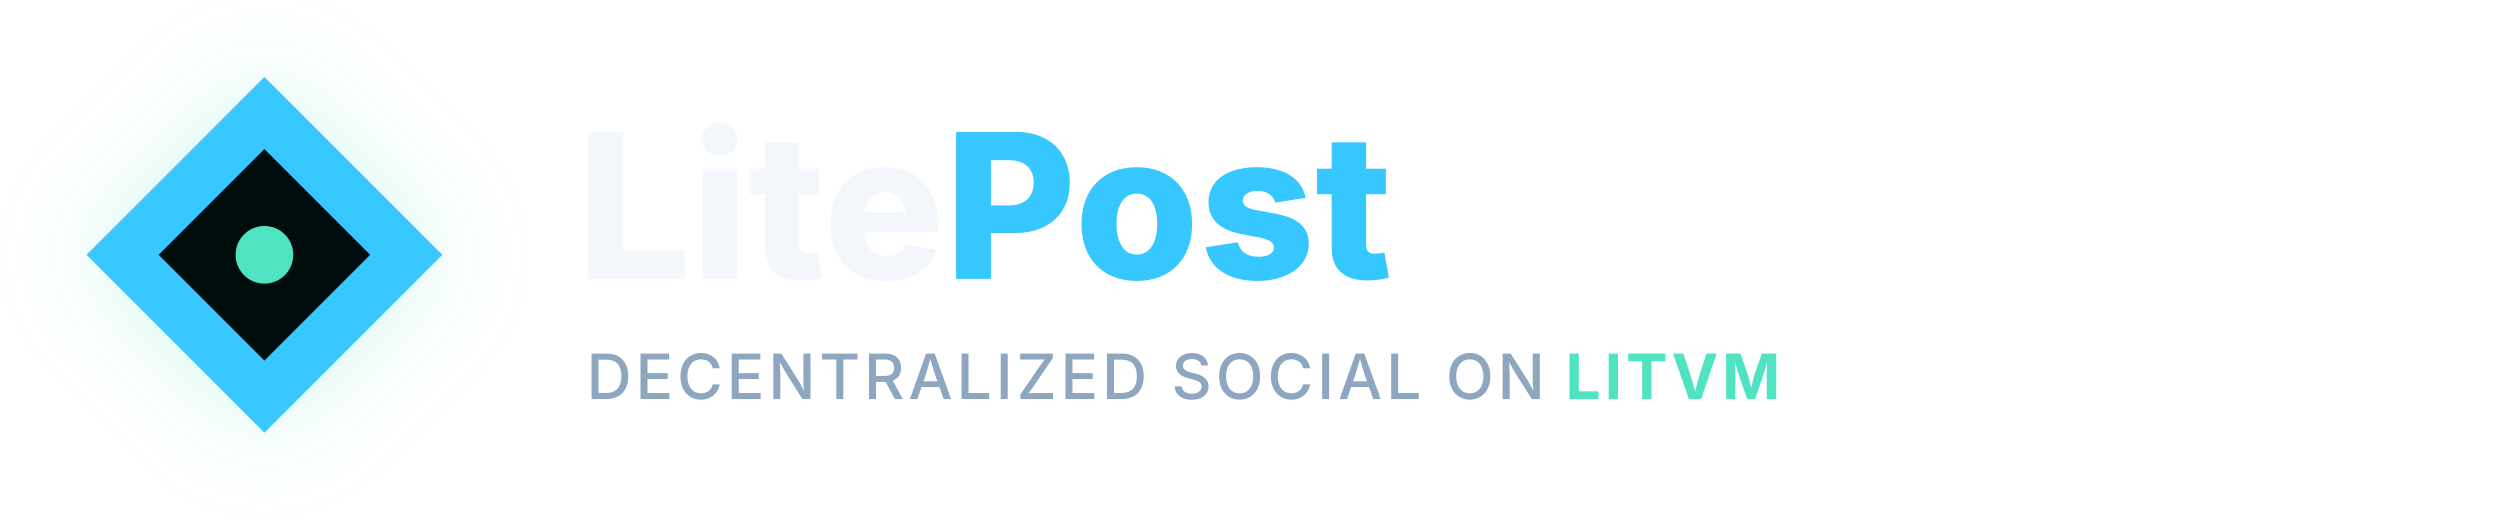
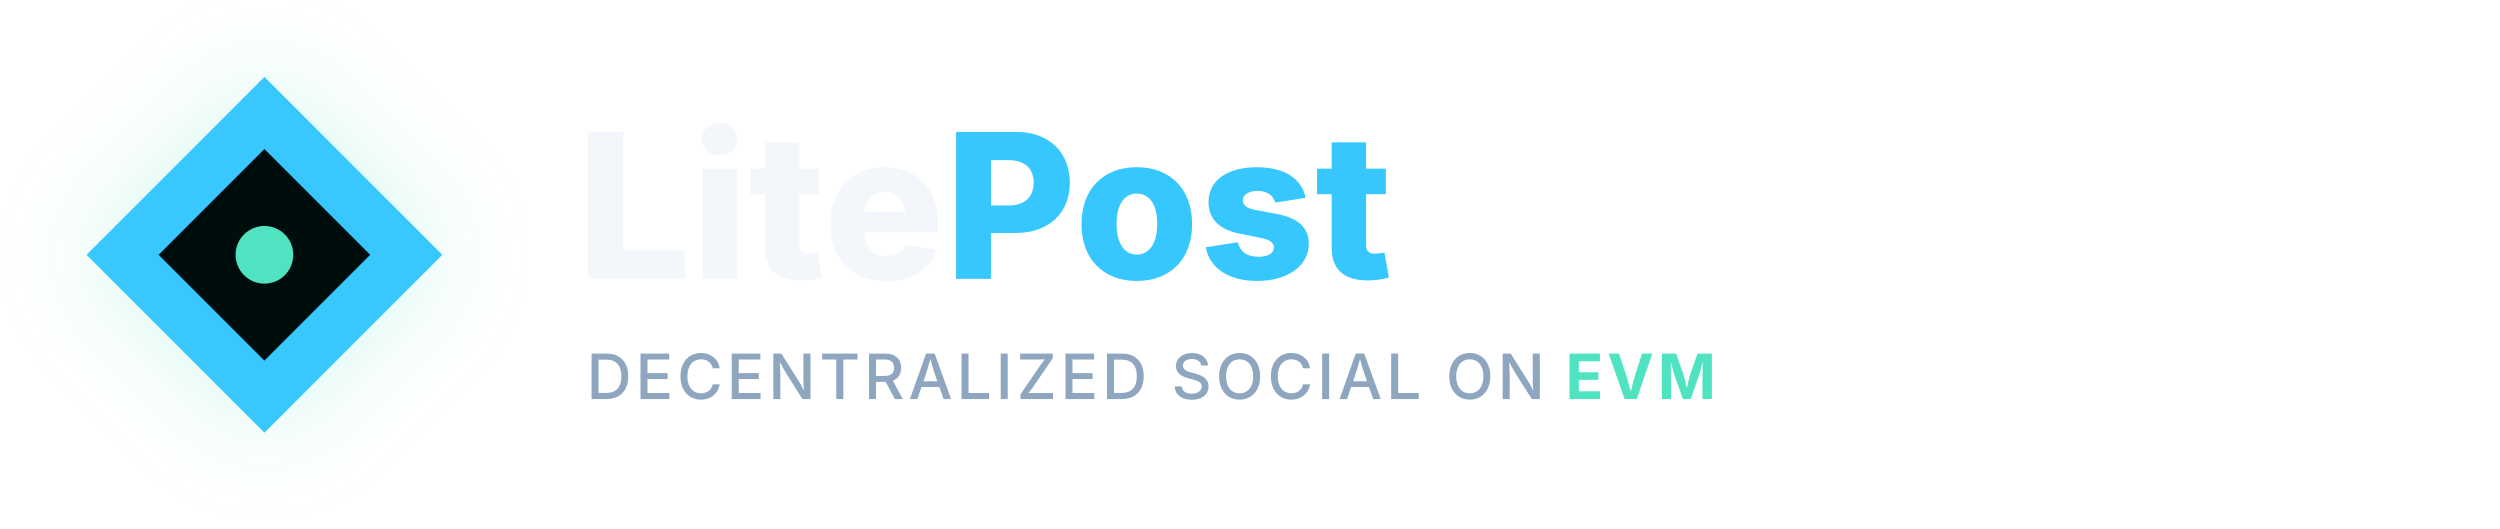
<svg xmlns="http://www.w3.org/2000/svg" viewBox="0 0 520 110" width="520" height="110">
  <defs>
    <linearGradient id="aurora" x1="20" y1="10" x2="110" y2="95">
      <stop offset="0%" stop-color="#37C7FF" />
      <stop offset="55%" stop-color="#4BCFFF" />
      <stop offset="100%" stop-color="#4FE3C1" />
    </linearGradient>
    <filter id="glow" x="-50%" y="-50%" width="200%" height="200%">
      <feDropShadow dx="0" dy="0" stdDeviation="6" flood-color="#37C7FF" flood-opacity=".30" />
      <feDropShadow dx="0" dy="0" stdDeviation="10" flood-color="#4FE3C1" flood-opacity=".25" />
    </filter>
  </defs>
  <g filter="url(#glow)">
    <path d="                 M55 16                 L92 53                 L55 90                 L18 53                 Z             " fill="url(#aurora)" />
    <path d="                 M55 31                 L77 53                 L55 75                 L33 53                 Z             " fill="#04070C" />
    <circle cx="55" cy="53" r="6" fill="#4FE3C1" />
  </g>
  <text x="120" y="58" font-size="42" font-weight="800" font-family="Inter,Segoe UI,sans-serif" fill="#F3F6FA">

        Lite<tspan fill="url(#aurora)">Post</tspan>
  </text>
  <text x="122" y="83" font-size="13" font-weight="500" letter-spacing=".8" font-family="Inter,Segoe UI,sans-serif" fill="#8EA6BF">

        DECENTRALIZED SOCIAL ON

        <tspan fill="#4FE3C1" font-weight="700">

-             LITVM
+             EVM

        </tspan>
  </text>
</svg>
